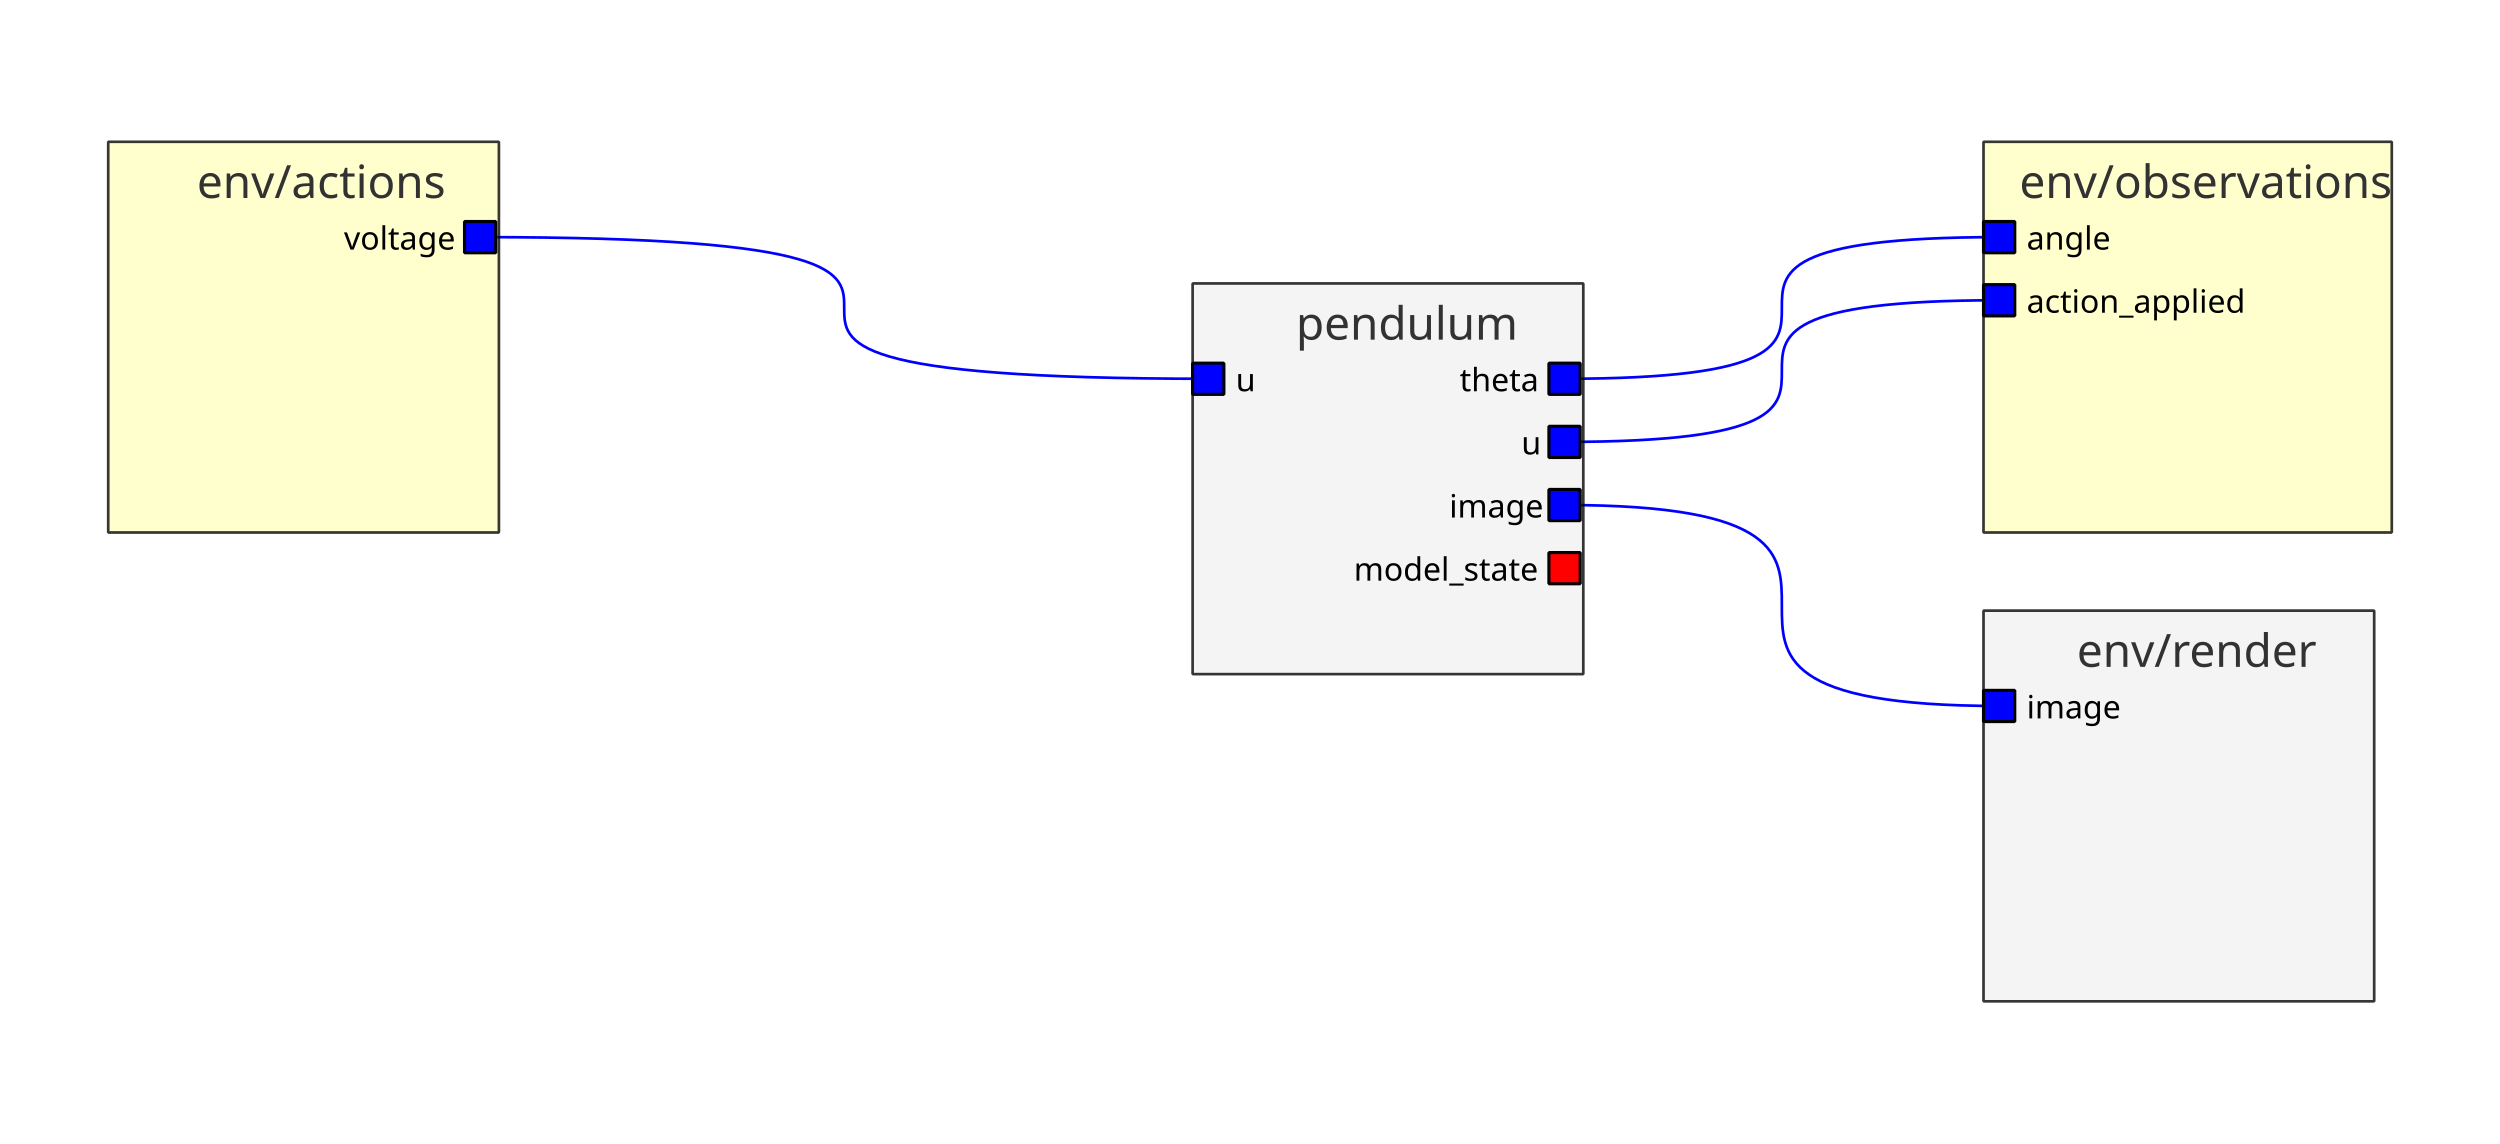
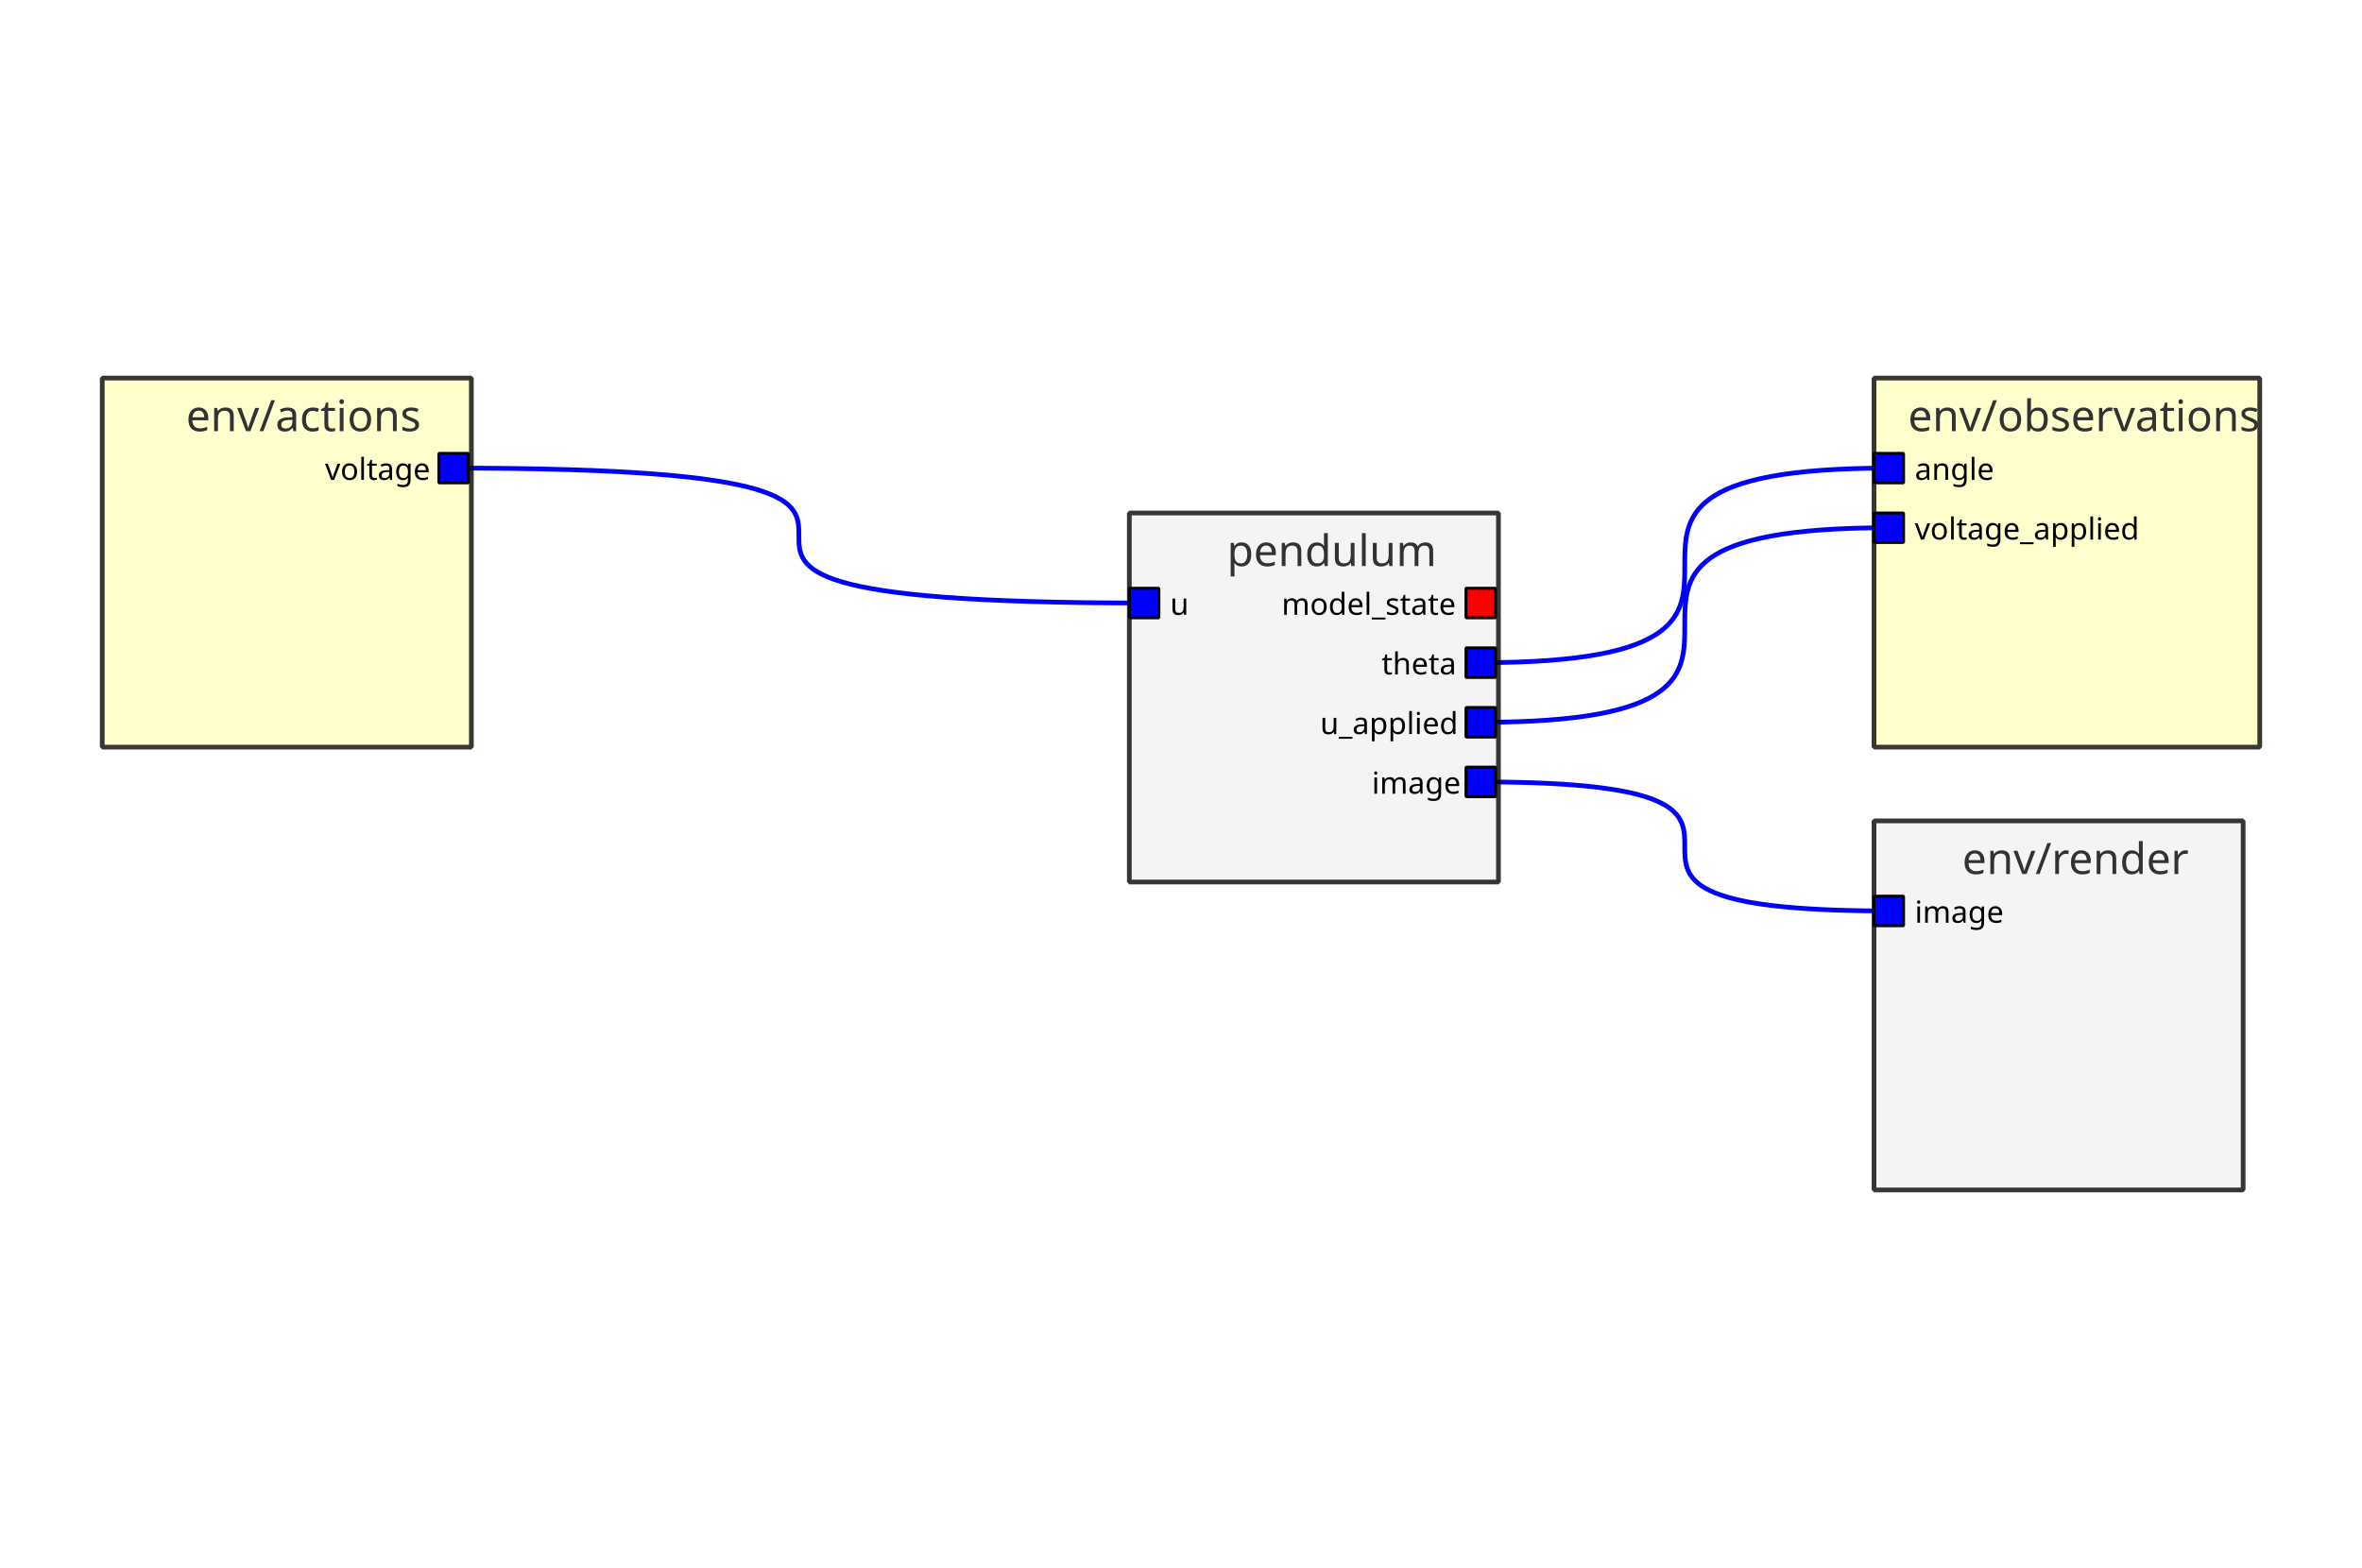
- <svg xmlns="http://www.w3.org/2000/svg" version="1.2" baseProfile="tiny" viewBox="0 0 1848 845">
+ <svg xmlns="http://www.w3.org/2000/svg" version="1.2" baseProfile="tiny" viewBox="0 0 1000 664">
  <style>
    image {
        image-rendering: crisp-edges;
        image-rendering: -moz-crisp-edges;
        image-rendering: pixelated;
    }
</style>
  <rect width="100%" height="100%" style="fill:rgba(255, 255, 255, 1)" />
  <defs>
</defs>
  <g fill="none" stroke="black" stroke-width="1" fill-rule="evenodd" stroke-linecap="square" stroke-linejoin="bevel" id="RxViewBox_1">
    <g fill="none" stroke="none" font-family="Ubuntu" font-size="14.667" font-weight="400" font-style="normal">
-       <path vector-effect="non-scaling-stroke" fill-rule="evenodd" d="M0.0,0.0 L1848.0,0.0 L1848.0,845.0 L0.0,845.0 L0.0,0.0 " />
+       <path vector-effect="non-scaling-stroke" fill-rule="evenodd" d="M0.0,0.0 L1000.0,0.0 L1000.0,664.0 L0.0,664.0 L0.0,0.0 " />
    </g>
    <clipPath id="RxViewBox_1_clip">
-       <path vector-effect="none" fill-rule="evenodd" d="M0.0,0.0 L1848.0,0.0 L1848.0,845.0 L0.0,845.0 L0.0,0.0 " stroke-width="1.0" />
+       <path vector-effect="none" fill-rule="evenodd" d="M0.0,0.0 L1000.0,0.0 L1000.0,664.0 L0.0,664.0 L0.0,0.0 " stroke-width="1.0" />
    </clipPath>
    <g clip-path="url(#RxViewBox_1_clip)">
      <g fill="none" stroke="black" stroke-width="1" fill-rule="evenodd" stroke-linecap="square" stroke-linejoin="bevel" id="ChildGroup_1">
        <g fill="none" stroke="black" stroke-width="1" fill-rule="evenodd" stroke-linecap="square" stroke-linejoin="bevel" id="ConnectionItem_1">
          <g fill="none" stroke="#0000ff" stroke-opacity="1" stroke-width="2" stroke-linecap="square" stroke-linejoin="bevel" font-family="Ubuntu" font-size="14.667" font-weight="400" font-style="normal">
-             <path vector-effect="non-scaling-stroke" fill-rule="evenodd" d="M354.929,175.291 C893.134,175.291 354.929,279.983 893.134,279.983 " />
+             <path vector-effect="non-scaling-stroke" fill-rule="evenodd" d="M192.062,198.229 C484.38,198.229 192.062,255.36 484.38,255.36 " />
          </g>
        </g>
        <g fill="none" stroke="black" stroke-width="1" fill-rule="evenodd" stroke-linecap="square" stroke-linejoin="bevel" id="ConnectionItem_2">
          <g fill="none" stroke="#0000ff" stroke-opacity="1" stroke-width="2" stroke-linecap="square" stroke-linejoin="bevel" font-family="Ubuntu" font-size="14.667" font-weight="400" font-style="normal">
-             <path vector-effect="non-scaling-stroke" fill-rule="evenodd" d="M1156.515,279.983 C1477.764,279.983 1156.515,175.291 1477.764,175.291 " />
+             <path vector-effect="non-scaling-stroke" fill-rule="evenodd" d="M626.903,280.614 C799.659,280.614 626.903,198.229 799.659,198.229 " />
          </g>
        </g>
        <g fill="none" stroke="black" stroke-width="1" fill-rule="evenodd" stroke-linecap="square" stroke-linejoin="bevel" id="ConnectionItem_3">
          <g fill="none" stroke="#0000ff" stroke-opacity="1" stroke-width="2" stroke-linecap="square" stroke-linejoin="bevel" font-family="Ubuntu" font-size="14.667" font-weight="400" font-style="normal">
-             <path vector-effect="non-scaling-stroke" fill-rule="evenodd" d="M1156.515,326.652 C1477.764,326.652 1156.515,221.96 1477.764,221.96 " />
+             <path vector-effect="non-scaling-stroke" fill-rule="evenodd" d="M626.903,305.868 C799.659,305.868 626.903,223.483 799.659,223.483 " />
          </g>
        </g>
        <g fill="none" stroke="black" stroke-width="1" fill-rule="evenodd" stroke-linecap="square" stroke-linejoin="bevel" id="ConnectionItem_4">
          <g fill="none" stroke="#0000ff" stroke-opacity="1" stroke-width="2" stroke-linecap="square" stroke-linejoin="bevel" font-family="Ubuntu" font-size="14.667" font-weight="400" font-style="normal">
-             <path vector-effect="non-scaling-stroke" fill-rule="evenodd" d="M1156.515,373.321 C1477.764,373.321 1156.515,521.845 1477.764,521.845 " />
+             <path vector-effect="non-scaling-stroke" fill-rule="evenodd" d="M626.903,331.122 C799.659,331.122 626.903,385.759 799.659,385.759 " />
          </g>
        </g>
        <g fill="none" stroke="black" stroke-width="1" fill-rule="evenodd" stroke-linecap="square" stroke-linejoin="bevel" id="NodeGraphicsItem_1">
-           <g fill="#ffff00" fill-opacity="0.196" stroke="#000000" stroke-opacity="0.784" stroke-width="2" stroke-linecap="square" stroke-linejoin="bevel" transform="matrix(2.31036,0,0,2.31036,79.9962,104.825)" font-family="Ubuntu" font-size="14.667" font-weight="400" font-style="normal">
+           <g fill="#ffff00" fill-opacity="0.196" stroke="#000000" stroke-opacity="0.784" stroke-width="2" stroke-linecap="square" stroke-linejoin="bevel" transform="matrix(1.2502,0,0,1.2502,43.288,160.098)" font-family="Ubuntu" font-size="14.667" font-weight="400" font-style="normal">
            <rect vector-effect="non-scaling-stroke" x="0" y="0" width="125" height="125" />
          </g>
          <g fill="none" stroke="black" stroke-width="1" fill-rule="evenodd" stroke-linecap="square" stroke-linejoin="bevel" id="TextItem_1">
-             <g fill="none" stroke="#323232" stroke-opacity="1" stroke-width="1" stroke-linecap="square" stroke-linejoin="bevel" transform="matrix(2.31036,0,0,2.31036,136.311,104.825)" font-family="Ubuntu" font-size="14.667" font-weight="400" font-style="normal">
+             <g fill="none" stroke="#323232" stroke-opacity="1" stroke-width="1" stroke-linecap="square" stroke-linejoin="bevel" transform="matrix(1.2502,0,0,1.2502,73.7615,160.098)" font-family="Ubuntu" font-size="14.667" font-weight="400" font-style="normal">
              <text fill="#323232" fill-opacity="1" stroke="none" xml:space="preserve" x="4" y="17.984" font-family="Ubuntu" font-size="14.667" font-weight="400" font-style="normal">env/actions</text>
            </g>
          </g>
          <g fill="none" stroke="black" stroke-width="1" fill-rule="evenodd" stroke-linecap="square" stroke-linejoin="bevel" id="TerminalGraphicsItem_1">
            <g fill="none" stroke="black" stroke-width="1" fill-rule="evenodd" stroke-linecap="square" stroke-linejoin="bevel" id="QGraphicsRectItem_1">
-               <g fill="#0000ff" fill-opacity="1" stroke="#000000" stroke-opacity="1" stroke-width="1" stroke-linecap="square" stroke-linejoin="bevel" transform="matrix(2.31036,0,0,2.31036,343.377,163.74)" font-family="Ubuntu" font-size="14.667" font-weight="400" font-style="normal">
+               <g fill="#0000ff" fill-opacity="1" stroke="#000000" stroke-opacity="1" stroke-width="1" stroke-linecap="square" stroke-linejoin="bevel" transform="matrix(1.2502,0,0,1.2502,185.81,191.978)" font-family="Ubuntu" font-size="14.667" font-weight="400" font-style="normal">
                <rect x="0" y="0" width="10" height="10" />
              </g>
            </g>
            <g fill="none" stroke="black" stroke-width="1" fill-rule="evenodd" stroke-linecap="square" stroke-linejoin="bevel" id="TextItem_2">
-               <g fill="none" stroke="#000000" stroke-opacity="1" stroke-width="1" stroke-linecap="square" stroke-linejoin="bevel" transform="matrix(1.61725,0,0,1.61725,247.783,155.422)" font-family="Ubuntu" font-size="14.667" font-weight="400" font-style="normal">
+               <g fill="none" stroke="#000000" stroke-opacity="1" stroke-width="1" stroke-linecap="square" stroke-linejoin="bevel" transform="matrix(0.875137,0,0,0.875137,134.081,187.477)" font-family="Ubuntu" font-size="14.667" font-weight="400" font-style="normal">
                <text fill="#000000" fill-opacity="1" stroke="none" xml:space="preserve" x="4" y="17.984" font-family="Ubuntu" font-size="14.667" font-weight="400" font-style="normal">voltage</text>
              </g>
            </g>
          </g>
        </g>
        <g fill="none" stroke="black" stroke-width="1" fill-rule="evenodd" stroke-linecap="square" stroke-linejoin="bevel" id="NodeGraphicsItem_2">
-           <g fill="#c8c8c8" fill-opacity="0.196" stroke="#000000" stroke-opacity="0.784" stroke-width="2" stroke-linecap="square" stroke-linejoin="bevel" transform="matrix(2.31036,0,0,2.31036,881.584,209.517)" font-family="Ubuntu" font-size="14.667" font-weight="400" font-style="normal">
+           <g fill="#c8c8c8" fill-opacity="0.196" stroke="#000000" stroke-opacity="0.784" stroke-width="2" stroke-linecap="square" stroke-linejoin="bevel" transform="matrix(1.2502,0,0,1.2502,478.127,217.229)" font-family="Ubuntu" font-size="14.667" font-weight="400" font-style="normal">
            <rect vector-effect="non-scaling-stroke" x="0" y="0" width="125" height="125" />
          </g>
          <g fill="none" stroke="black" stroke-width="1" fill-rule="evenodd" stroke-linecap="square" stroke-linejoin="bevel" id="TextItem_3">
-             <g fill="none" stroke="#323232" stroke-opacity="1" stroke-width="1" stroke-linecap="square" stroke-linejoin="bevel" transform="matrix(2.31036,0,0,2.31036,948.747,209.517)" font-family="Ubuntu" font-size="14.667" font-weight="400" font-style="normal">
+             <g fill="none" stroke="#323232" stroke-opacity="1" stroke-width="1" stroke-linecap="square" stroke-linejoin="bevel" transform="matrix(1.2502,0,0,1.2502,514.47,217.229)" font-family="Ubuntu" font-size="14.667" font-weight="400" font-style="normal">
              <text fill="#323232" fill-opacity="1" stroke="none" xml:space="preserve" x="4" y="17.984" font-family="Ubuntu" font-size="14.667" font-weight="400" font-style="normal">pendulum</text>
            </g>
          </g>
          <g fill="none" stroke="black" stroke-width="1" fill-rule="evenodd" stroke-linecap="square" stroke-linejoin="bevel" id="TerminalGraphicsItem_2">
            <g fill="none" stroke="black" stroke-width="1" fill-rule="evenodd" stroke-linecap="square" stroke-linejoin="bevel" id="QGraphicsRectItem_2">
-               <g fill="#0000ff" fill-opacity="1" stroke="#000000" stroke-opacity="1" stroke-width="1" stroke-linecap="square" stroke-linejoin="bevel" transform="matrix(2.31036,0,0,2.31036,1144.96,268.431)" font-family="Ubuntu" font-size="14.667" font-weight="400" font-style="normal">
+               <g fill="#ff0000" fill-opacity="1" stroke="#000000" stroke-opacity="1" stroke-width="1" stroke-linecap="square" stroke-linejoin="bevel" transform="matrix(1.2502,0,0,1.2502,620.649,249.109)" font-family="Ubuntu" font-size="14.667" font-weight="400" font-style="normal">
                <rect x="0" y="0" width="10" height="10" />
              </g>
            </g>
            <g fill="none" stroke="black" stroke-width="1" fill-rule="evenodd" stroke-linecap="square" stroke-linejoin="bevel" id="TextItem_4">
-               <g fill="none" stroke="#000000" stroke-opacity="1" stroke-width="1" stroke-linecap="square" stroke-linejoin="bevel" transform="matrix(1.61725,0,0,1.61725,1072.52,260.114)" font-family="Ubuntu" font-size="14.667" font-weight="400" font-style="normal">
-                 <text fill="#000000" fill-opacity="1" stroke="none" xml:space="preserve" x="4" y="17.984" font-family="Ubuntu" font-size="14.667" font-weight="400" font-style="normal">theta</text>
+               <g fill="none" stroke="#000000" stroke-opacity="1" stroke-width="1" stroke-linecap="square" stroke-linejoin="bevel" transform="matrix(0.875137,0,0,0.875137,539.097,244.608)" font-family="Ubuntu" font-size="14.667" font-weight="400" font-style="normal">
+                 <text fill="#000000" fill-opacity="1" stroke="none" xml:space="preserve" x="4" y="17.984" font-family="Ubuntu" font-size="14.667" font-weight="400" font-style="normal">model_state</text>
              </g>
            </g>
          </g>
          <g fill="none" stroke="black" stroke-width="1" fill-rule="evenodd" stroke-linecap="square" stroke-linejoin="bevel" id="TerminalGraphicsItem_3">
            <g fill="none" stroke="black" stroke-width="1" fill-rule="evenodd" stroke-linecap="square" stroke-linejoin="bevel" id="QGraphicsRectItem_3">
-               <g fill="#0000ff" fill-opacity="1" stroke="#000000" stroke-opacity="1" stroke-width="1" stroke-linecap="square" stroke-linejoin="bevel" transform="matrix(2.31036,0,0,2.31036,1144.96,315.1)" font-family="Ubuntu" font-size="14.667" font-weight="400" font-style="normal">
+               <g fill="#0000ff" fill-opacity="1" stroke="#000000" stroke-opacity="1" stroke-width="1" stroke-linecap="square" stroke-linejoin="bevel" transform="matrix(1.2502,0,0,1.2502,620.649,274.363)" font-family="Ubuntu" font-size="14.667" font-weight="400" font-style="normal">
                <rect x="0" y="0" width="10" height="10" />
              </g>
            </g>
            <g fill="none" stroke="black" stroke-width="1" fill-rule="evenodd" stroke-linecap="square" stroke-linejoin="bevel" id="TextItem_5">
-               <g fill="none" stroke="#000000" stroke-opacity="1" stroke-width="1" stroke-linecap="square" stroke-linejoin="bevel" transform="matrix(1.61725,0,0,1.61725,1118.1,306.783)" font-family="Ubuntu" font-size="14.667" font-weight="400" font-style="normal">
-                 <text fill="#000000" fill-opacity="1" stroke="none" xml:space="preserve" x="4" y="17.984" font-family="Ubuntu" font-size="14.667" font-weight="400" font-style="normal">u</text>
+               <g fill="none" stroke="#000000" stroke-opacity="1" stroke-width="1" stroke-linecap="square" stroke-linejoin="bevel" transform="matrix(0.875137,0,0,0.875137,581.446,269.862)" font-family="Ubuntu" font-size="14.667" font-weight="400" font-style="normal">
+                 <text fill="#000000" fill-opacity="1" stroke="none" xml:space="preserve" x="4" y="17.984" font-family="Ubuntu" font-size="14.667" font-weight="400" font-style="normal">theta</text>
              </g>
            </g>
          </g>
          <g fill="none" stroke="black" stroke-width="1" fill-rule="evenodd" stroke-linecap="square" stroke-linejoin="bevel" id="TerminalGraphicsItem_4">
            <g fill="none" stroke="black" stroke-width="1" fill-rule="evenodd" stroke-linecap="square" stroke-linejoin="bevel" id="QGraphicsRectItem_4">
-               <g fill="#0000ff" fill-opacity="1" stroke="#000000" stroke-opacity="1" stroke-width="1" stroke-linecap="square" stroke-linejoin="bevel" transform="matrix(2.31036,0,0,2.31036,1144.96,361.77)" font-family="Ubuntu" font-size="14.667" font-weight="400" font-style="normal">
+               <g fill="#0000ff" fill-opacity="1" stroke="#000000" stroke-opacity="1" stroke-width="1" stroke-linecap="square" stroke-linejoin="bevel" transform="matrix(1.2502,0,0,1.2502,620.649,299.617)" font-family="Ubuntu" font-size="14.667" font-weight="400" font-style="normal">
                <rect x="0" y="0" width="10" height="10" />
              </g>
            </g>
            <g fill="none" stroke="black" stroke-width="1" fill-rule="evenodd" stroke-linecap="square" stroke-linejoin="bevel" id="TextItem_6">
-               <g fill="none" stroke="#000000" stroke-opacity="1" stroke-width="1" stroke-linecap="square" stroke-linejoin="bevel" transform="matrix(1.61725,0,0,1.61725,1064.83,353.452)" font-family="Ubuntu" font-size="14.667" font-weight="400" font-style="normal">
-                 <text fill="#000000" fill-opacity="1" stroke="none" xml:space="preserve" x="4" y="17.984" font-family="Ubuntu" font-size="14.667" font-weight="400" font-style="normal">image</text>
+               <g fill="none" stroke="#000000" stroke-opacity="1" stroke-width="1" stroke-linecap="square" stroke-linejoin="bevel" transform="matrix(0.875137,0,0,0.875137,555.41,295.116)" font-family="Ubuntu" font-size="14.667" font-weight="400" font-style="normal">
+                 <text fill="#000000" fill-opacity="1" stroke="none" xml:space="preserve" x="4" y="17.984" font-family="Ubuntu" font-size="14.667" font-weight="400" font-style="normal">u_applied</text>
              </g>
            </g>
          </g>
          <g fill="none" stroke="black" stroke-width="1" fill-rule="evenodd" stroke-linecap="square" stroke-linejoin="bevel" id="TerminalGraphicsItem_5">
            <g fill="none" stroke="black" stroke-width="1" fill-rule="evenodd" stroke-linecap="square" stroke-linejoin="bevel" id="QGraphicsRectItem_5">
-               <g fill="#ff0000" fill-opacity="1" stroke="#000000" stroke-opacity="1" stroke-width="1" stroke-linecap="square" stroke-linejoin="bevel" transform="matrix(2.31036,0,0,2.31036,1144.96,408.439)" font-family="Ubuntu" font-size="14.667" font-weight="400" font-style="normal">
+               <g fill="#0000ff" fill-opacity="1" stroke="#000000" stroke-opacity="1" stroke-width="1" stroke-linecap="square" stroke-linejoin="bevel" transform="matrix(1.2502,0,0,1.2502,620.649,324.87)" font-family="Ubuntu" font-size="14.667" font-weight="400" font-style="normal">
                <rect x="0" y="0" width="10" height="10" />
              </g>
            </g>
            <g fill="none" stroke="black" stroke-width="1" fill-rule="evenodd" stroke-linecap="square" stroke-linejoin="bevel" id="TextItem_7">
-               <g fill="none" stroke="#000000" stroke-opacity="1" stroke-width="1" stroke-linecap="square" stroke-linejoin="bevel" transform="matrix(1.61725,0,0,1.61725,994.257,400.122)" font-family="Ubuntu" font-size="14.667" font-weight="400" font-style="normal">
-                 <text fill="#000000" fill-opacity="1" stroke="none" xml:space="preserve" x="4" y="17.984" font-family="Ubuntu" font-size="14.667" font-weight="400" font-style="normal">model_state</text>
+               <g fill="none" stroke="#000000" stroke-opacity="1" stroke-width="1" stroke-linecap="square" stroke-linejoin="bevel" transform="matrix(0.875137,0,0,0.875137,577.289,320.37)" font-family="Ubuntu" font-size="14.667" font-weight="400" font-style="normal">
+                 <text fill="#000000" fill-opacity="1" stroke="none" xml:space="preserve" x="4" y="17.984" font-family="Ubuntu" font-size="14.667" font-weight="400" font-style="normal">image</text>
              </g>
            </g>
          </g>
          <g fill="none" stroke="black" stroke-width="1" fill-rule="evenodd" stroke-linecap="square" stroke-linejoin="bevel" id="TerminalGraphicsItem_6">
            <g fill="none" stroke="black" stroke-width="1" fill-rule="evenodd" stroke-linecap="square" stroke-linejoin="bevel" id="QGraphicsRectItem_6">
-               <g fill="#0000ff" fill-opacity="1" stroke="#000000" stroke-opacity="1" stroke-width="1" stroke-linecap="square" stroke-linejoin="bevel" transform="matrix(2.31036,0,0,2.31036,881.584,268.431)" font-family="Ubuntu" font-size="14.667" font-weight="400" font-style="normal">
+               <g fill="#0000ff" fill-opacity="1" stroke="#000000" stroke-opacity="1" stroke-width="1" stroke-linecap="square" stroke-linejoin="bevel" transform="matrix(1.2502,0,0,1.2502,478.127,249.109)" font-family="Ubuntu" font-size="14.667" font-weight="400" font-style="normal">
                <rect x="0" y="0" width="10" height="10" />
              </g>
            </g>
            <g fill="none" stroke="black" stroke-width="1" fill-rule="evenodd" stroke-linecap="square" stroke-linejoin="bevel" id="TextItem_8">
-               <g fill="none" stroke="#000000" stroke-opacity="1" stroke-width="1" stroke-linecap="square" stroke-linejoin="bevel" transform="matrix(1.61725,0,0,1.61725,906.998,260.114)" font-family="Ubuntu" font-size="14.667" font-weight="400" font-style="normal">
+               <g fill="none" stroke="#000000" stroke-opacity="1" stroke-width="1" stroke-linecap="square" stroke-linejoin="bevel" transform="matrix(0.875137,0,0,0.875137,491.879,244.608)" font-family="Ubuntu" font-size="14.667" font-weight="400" font-style="normal">
                <text fill="#000000" fill-opacity="1" stroke="none" xml:space="preserve" x="4" y="17.984" font-family="Ubuntu" font-size="14.667" font-weight="400" font-style="normal">u</text>
              </g>
            </g>
          </g>
        </g>
        <g fill="none" stroke="black" stroke-width="1" fill-rule="evenodd" stroke-linecap="square" stroke-linejoin="bevel" id="NodeGraphicsItem_3">
-           <g fill="#ffff00" fill-opacity="0.196" stroke="#000000" stroke-opacity="0.784" stroke-width="2" stroke-linecap="square" stroke-linejoin="bevel" transform="matrix(2.31036,0,0,2.31036,1466.21,104.825)" font-family="Ubuntu" font-size="14.667" font-weight="400" font-style="normal">
+           <g fill="#ffff00" fill-opacity="0.196" stroke="#000000" stroke-opacity="0.784" stroke-width="2" stroke-linecap="square" stroke-linejoin="bevel" transform="matrix(1.2502,0,0,1.2502,793.405,160.098)" font-family="Ubuntu" font-size="14.667" font-weight="400" font-style="normal">
            <rect vector-effect="non-scaling-stroke" x="0" y="0" width="130.625" height="125" />
          </g>
          <g fill="none" stroke="black" stroke-width="1" fill-rule="evenodd" stroke-linecap="square" stroke-linejoin="bevel" id="TextItem_9">
-             <g fill="none" stroke="#323232" stroke-opacity="1" stroke-width="1" stroke-linecap="square" stroke-linejoin="bevel" transform="matrix(2.31036,0,0,2.31036,1483.54,104.825)" font-family="Ubuntu" font-size="14.667" font-weight="400" font-style="normal">
+             <g fill="none" stroke="#323232" stroke-opacity="1" stroke-width="1" stroke-linecap="square" stroke-linejoin="bevel" transform="matrix(1.2502,0,0,1.2502,802.782,160.098)" font-family="Ubuntu" font-size="14.667" font-weight="400" font-style="normal">
              <text fill="#323232" fill-opacity="1" stroke="none" xml:space="preserve" x="4" y="17.984" font-family="Ubuntu" font-size="14.667" font-weight="400" font-style="normal">env/observations</text>
            </g>
          </g>
          <g fill="none" stroke="black" stroke-width="1" fill-rule="evenodd" stroke-linecap="square" stroke-linejoin="bevel" id="TerminalGraphicsItem_7">
            <g fill="none" stroke="black" stroke-width="1" fill-rule="evenodd" stroke-linecap="square" stroke-linejoin="bevel" id="QGraphicsRectItem_7">
-               <g fill="#0000ff" fill-opacity="1" stroke="#000000" stroke-opacity="1" stroke-width="1" stroke-linecap="square" stroke-linejoin="bevel" transform="matrix(2.31036,0,0,2.31036,1466.21,163.74)" font-family="Ubuntu" font-size="14.667" font-weight="400" font-style="normal">
+               <g fill="#0000ff" fill-opacity="1" stroke="#000000" stroke-opacity="1" stroke-width="1" stroke-linecap="square" stroke-linejoin="bevel" transform="matrix(1.2502,0,0,1.2502,793.405,191.978)" font-family="Ubuntu" font-size="14.667" font-weight="400" font-style="normal">
                <rect x="0" y="0" width="10" height="10" />
              </g>
            </g>
            <g fill="none" stroke="black" stroke-width="1" fill-rule="evenodd" stroke-linecap="square" stroke-linejoin="bevel" id="TextItem_10">
-               <g fill="none" stroke="#000000" stroke-opacity="1" stroke-width="1" stroke-linecap="square" stroke-linejoin="bevel" transform="matrix(1.61725,0,0,1.61725,1491.63,155.422)" font-family="Ubuntu" font-size="14.667" font-weight="400" font-style="normal">
+               <g fill="none" stroke="#000000" stroke-opacity="1" stroke-width="1" stroke-linecap="square" stroke-linejoin="bevel" transform="matrix(0.875137,0,0,0.875137,807.157,187.477)" font-family="Ubuntu" font-size="14.667" font-weight="400" font-style="normal">
                <text fill="#000000" fill-opacity="1" stroke="none" xml:space="preserve" x="4" y="17.984" font-family="Ubuntu" font-size="14.667" font-weight="400" font-style="normal">angle</text>
              </g>
            </g>
          </g>
          <g fill="none" stroke="black" stroke-width="1" fill-rule="evenodd" stroke-linecap="square" stroke-linejoin="bevel" id="TerminalGraphicsItem_8">
            <g fill="none" stroke="black" stroke-width="1" fill-rule="evenodd" stroke-linecap="square" stroke-linejoin="bevel" id="QGraphicsRectItem_8">
-               <g fill="#0000ff" fill-opacity="1" stroke="#000000" stroke-opacity="1" stroke-width="1" stroke-linecap="square" stroke-linejoin="bevel" transform="matrix(2.31036,0,0,2.31036,1466.21,210.409)" font-family="Ubuntu" font-size="14.667" font-weight="400" font-style="normal">
+               <g fill="#0000ff" fill-opacity="1" stroke="#000000" stroke-opacity="1" stroke-width="1" stroke-linecap="square" stroke-linejoin="bevel" transform="matrix(1.2502,0,0,1.2502,793.405,217.232)" font-family="Ubuntu" font-size="14.667" font-weight="400" font-style="normal">
                <rect x="0" y="0" width="10" height="10" />
              </g>
            </g>
            <g fill="none" stroke="black" stroke-width="1" fill-rule="evenodd" stroke-linecap="square" stroke-linejoin="bevel" id="TextItem_11">
-               <g fill="none" stroke="#000000" stroke-opacity="1" stroke-width="1" stroke-linecap="square" stroke-linejoin="bevel" transform="matrix(1.61725,0,0,1.61725,1491.63,202.092)" font-family="Ubuntu" font-size="14.667" font-weight="400" font-style="normal">
-                 <text fill="#000000" fill-opacity="1" stroke="none" xml:space="preserve" x="4" y="17.984" font-family="Ubuntu" font-size="14.667" font-weight="400" font-style="normal">action_applied</text>
+               <g fill="none" stroke="#000000" stroke-opacity="1" stroke-width="1" stroke-linecap="square" stroke-linejoin="bevel" transform="matrix(0.875137,0,0,0.875137,807.157,212.731)" font-family="Ubuntu" font-size="14.667" font-weight="400" font-style="normal">
+                 <text fill="#000000" fill-opacity="1" stroke="none" xml:space="preserve" x="4" y="17.984" font-family="Ubuntu" font-size="14.667" font-weight="400" font-style="normal">voltage_applied</text>
              </g>
            </g>
          </g>
        </g>
        <g fill="none" stroke="black" stroke-width="1" fill-rule="evenodd" stroke-linecap="square" stroke-linejoin="bevel" id="NodeGraphicsItem_4">
-           <g fill="#c8c8c8" fill-opacity="0.196" stroke="#000000" stroke-opacity="0.784" stroke-width="2" stroke-linecap="square" stroke-linejoin="bevel" transform="matrix(2.31036,0,0,2.31036,1466.21,451.38)" font-family="Ubuntu" font-size="14.667" font-weight="400" font-style="normal">
+           <g fill="#c8c8c8" fill-opacity="0.196" stroke="#000000" stroke-opacity="0.784" stroke-width="2" stroke-linecap="square" stroke-linejoin="bevel" transform="matrix(1.2502,0,0,1.2502,793.405,347.627)" font-family="Ubuntu" font-size="14.667" font-weight="400" font-style="normal">
            <rect vector-effect="non-scaling-stroke" x="0" y="0" width="125" height="125" />
          </g>
          <g fill="none" stroke="black" stroke-width="1" fill-rule="evenodd" stroke-linecap="square" stroke-linejoin="bevel" id="TextItem_12">
-             <g fill="none" stroke="#323232" stroke-opacity="1" stroke-width="1" stroke-linecap="square" stroke-linejoin="bevel" transform="matrix(2.31036,0,0,2.31036,1525.98,451.38)" font-family="Ubuntu" font-size="14.667" font-weight="400" font-style="normal">
+             <g fill="none" stroke="#323232" stroke-opacity="1" stroke-width="1" stroke-linecap="square" stroke-linejoin="bevel" transform="matrix(1.2502,0,0,1.2502,825.744,347.627)" font-family="Ubuntu" font-size="14.667" font-weight="400" font-style="normal">
              <text fill="#323232" fill-opacity="1" stroke="none" xml:space="preserve" x="4" y="17.984" font-family="Ubuntu" font-size="14.667" font-weight="400" font-style="normal">env/render</text>
            </g>
          </g>
          <g fill="none" stroke="black" stroke-width="1" fill-rule="evenodd" stroke-linecap="square" stroke-linejoin="bevel" id="TerminalGraphicsItem_9">
            <g fill="none" stroke="black" stroke-width="1" fill-rule="evenodd" stroke-linecap="square" stroke-linejoin="bevel" id="QGraphicsRectItem_9">
-               <g fill="#0000ff" fill-opacity="1" stroke="#000000" stroke-opacity="1" stroke-width="1" stroke-linecap="square" stroke-linejoin="bevel" transform="matrix(2.31036,0,0,2.31036,1466.21,510.294)" font-family="Ubuntu" font-size="14.667" font-weight="400" font-style="normal">
+               <g fill="#0000ff" fill-opacity="1" stroke="#000000" stroke-opacity="1" stroke-width="1" stroke-linecap="square" stroke-linejoin="bevel" transform="matrix(1.2502,0,0,1.2502,793.405,379.507)" font-family="Ubuntu" font-size="14.667" font-weight="400" font-style="normal">
                <rect x="0" y="0" width="10" height="10" />
              </g>
            </g>
            <g fill="none" stroke="black" stroke-width="1" fill-rule="evenodd" stroke-linecap="square" stroke-linejoin="bevel" id="TextItem_13">
-               <g fill="none" stroke="#000000" stroke-opacity="1" stroke-width="1" stroke-linecap="square" stroke-linejoin="bevel" transform="matrix(1.61725,0,0,1.61725,1491.63,501.976)" font-family="Ubuntu" font-size="14.667" font-weight="400" font-style="normal">
+               <g fill="none" stroke="#000000" stroke-opacity="1" stroke-width="1" stroke-linecap="square" stroke-linejoin="bevel" transform="matrix(0.875137,0,0,0.875137,807.157,375.007)" font-family="Ubuntu" font-size="14.667" font-weight="400" font-style="normal">
                <text fill="#000000" fill-opacity="1" stroke="none" xml:space="preserve" x="4" y="17.984" font-family="Ubuntu" font-size="14.667" font-weight="400" font-style="normal">image</text>
              </g>
            </g>
          </g>
        </g>
      </g>
      <g fill="none" stroke="black" stroke-width="1" fill-rule="evenodd" stroke-linecap="square" stroke-linejoin="bevel" id="QGraphicsRectItem_10">
        <g fill="none" stroke="none" transform="matrix(1,0,0,1,0,0)" font-family="Ubuntu" font-size="14.667" font-weight="400" font-style="normal">
-           <rect vector-effect="non-scaling-stroke" x="0" y="0" width="1848" height="845" />
+           <rect vector-effect="non-scaling-stroke" x="0" y="0" width="1000" height="664" />
        </g>
      </g>
    </g>
  </g>
</svg>
